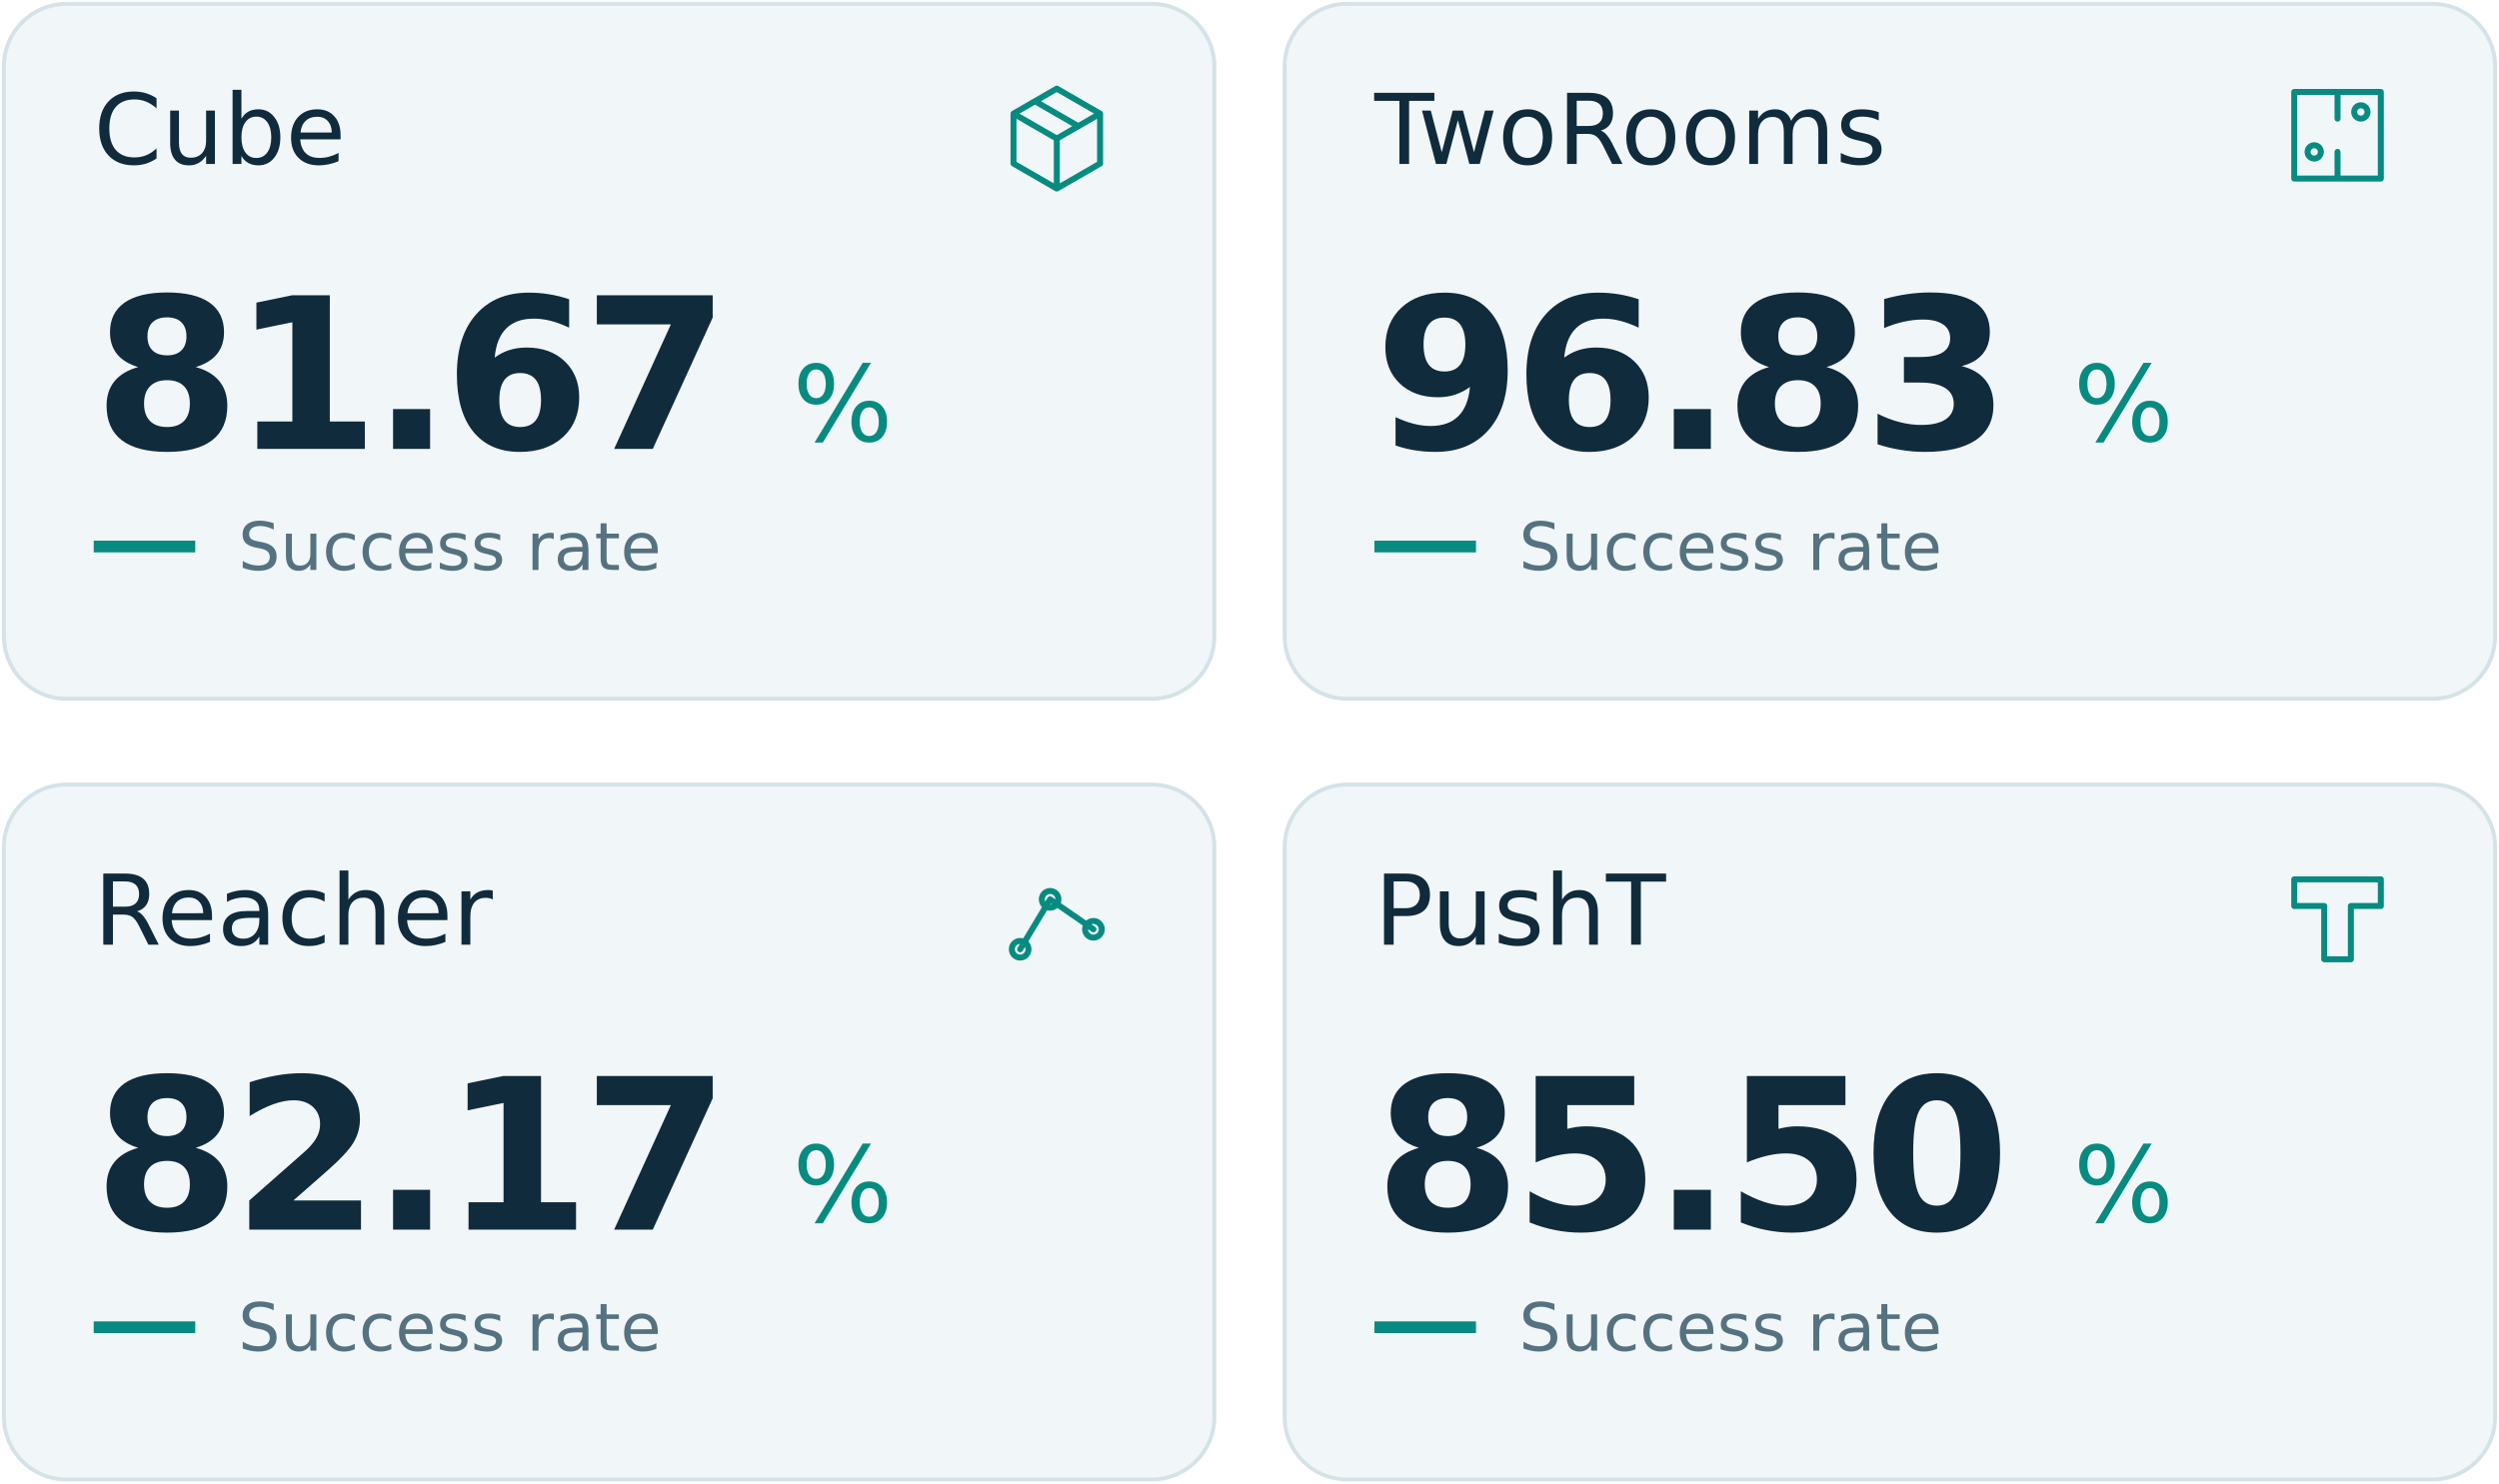
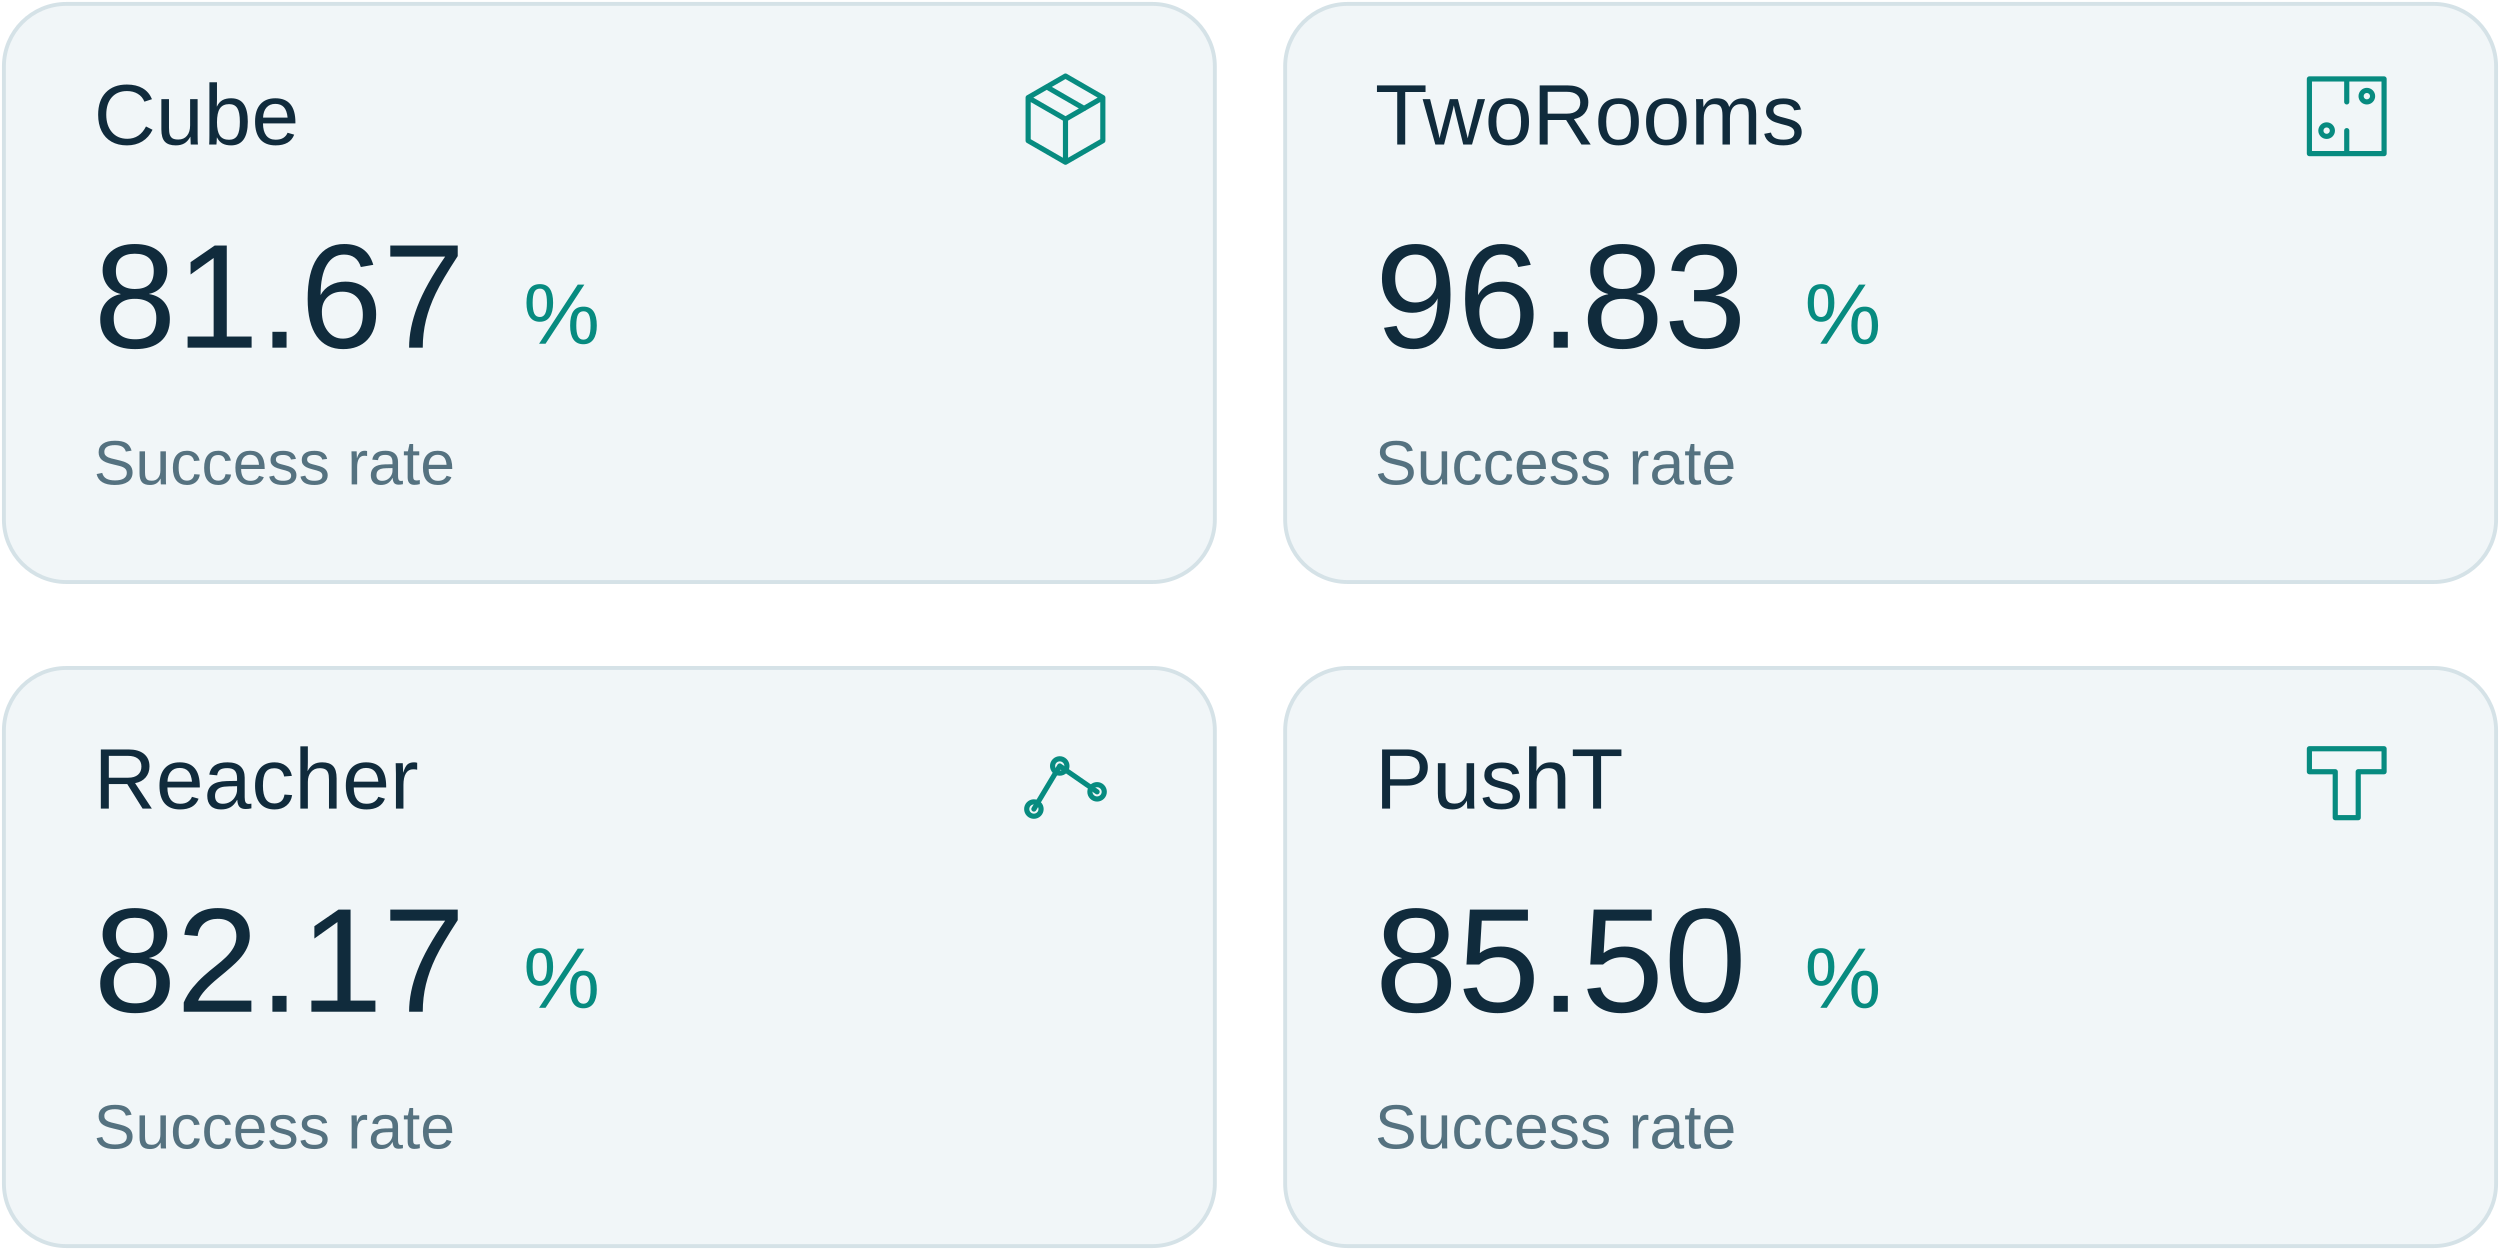
- <svg xmlns="http://www.w3.org/2000/svg" width="640" height="380" viewBox="0 0 640 380" role="img">
-   <rect x="1" y="1" width="310" height="178" rx="16" fill="#F1F6F8" stroke="#D5E2E7" />
-   <text x="24" y="42" fill="#102B3C" font-family="DejaVu Sans, Noto Sans CJK SC, sans-serif" font-size="25" font-weight="500" text-anchor="start">Cube</text>
-   <g transform="translate(257 21) scale(0.8529412)" fill="none" stroke="#078B80" stroke-width="1.8" stroke-linecap="round" stroke-linejoin="round">
+ <svg xmlns="http://www.w3.org/2000/svg" width="640" height="320" viewBox="0 0 640 320" role="img">
+   <rect x="1" y="1" width="310" height="148" rx="16" fill="#F1F6F8" stroke="#D5E2E7" />
+   <text x="24" y="37" fill="#102B3C" font-family="Arial, Helvetica, Noto Sans CJK SC, sans-serif" font-size="22" font-weight="400" text-anchor="start">Cube</text>
+   <g transform="translate(261 18) scale(0.7352941)" fill="none" stroke="#078B80" stroke-width="1.8" stroke-linecap="round" stroke-linejoin="round">
    <path d="M16 2 29 9.5v15L16 32 3 24.5v-15Z M3 9.5 16 17 29 9.5 M16 17v15 M9.5 5.8l13 7.5" />
  </g>
-   <text x="24" y="115" fill="#102B3C" font-family="DejaVu Sans, Noto Sans CJK SC, sans-serif" font-size="54" font-weight="600" text-anchor="start" letter-spacing="-2">81.67</text>
-   <text x="203" y="113" fill="#078B80" font-family="DejaVu Sans, Noto Sans CJK SC, sans-serif" font-size="27" font-weight="400" text-anchor="start">%</text>
-   <path d="M24 140h26" stroke="#078B80" stroke-width="3" />
-   <text x="61" y="146" fill="#557280" font-family="DejaVu Sans, Noto Sans CJK SC, sans-serif" font-size="17" font-weight="400" text-anchor="start">Success rate</text>
-   <rect x="329" y="1" width="310" height="178" rx="16" fill="#F1F6F8" stroke="#D5E2E7" />
-   <text x="352" y="42" fill="#102B3C" font-family="DejaVu Sans, Noto Sans CJK SC, sans-serif" font-size="25" font-weight="500" text-anchor="start">TwoRooms</text>
-   <g transform="translate(585 21) scale(0.8529412)" fill="none" stroke="#078B80" stroke-width="1.8" stroke-linecap="round" stroke-linejoin="round">
+   <text x="24" y="89" fill="#102B3C" font-family="Arial, Helvetica, Noto Sans CJK SC, sans-serif" font-size="38" font-weight="400" text-anchor="start">81.67</text>
+   <text x="134" y="88" fill="#078B80" font-family="Arial, Helvetica, Noto Sans CJK SC, sans-serif" font-size="22" font-weight="400" text-anchor="start">%</text>
+   <text x="24" y="124" fill="#557280" font-family="Arial, Helvetica, Noto Sans CJK SC, sans-serif" font-size="16" font-weight="400" text-anchor="start">Success rate</text>
+   <rect x="329" y="1" width="310" height="148" rx="16" fill="#F1F6F8" stroke="#D5E2E7" />
+   <text x="352" y="37" fill="#102B3C" font-family="Arial, Helvetica, Noto Sans CJK SC, sans-serif" font-size="22" font-weight="400" text-anchor="start">TwoRooms</text>
+   <g transform="translate(589 18) scale(0.7352941)" fill="none" stroke="#078B80" stroke-width="1.8" stroke-linecap="round" stroke-linejoin="round">
    <path d="M3 3h26v26H3Z M16 3v8m0 10v8" />
    <circle cx="9" cy="21" r="2" />
    <circle cx="23" cy="9" r="2" />
  </g>
-   <text x="352" y="115" fill="#102B3C" font-family="DejaVu Sans, Noto Sans CJK SC, sans-serif" font-size="54" font-weight="600" text-anchor="start" letter-spacing="-2">96.83</text>
-   <text x="531" y="113" fill="#078B80" font-family="DejaVu Sans, Noto Sans CJK SC, sans-serif" font-size="27" font-weight="400" text-anchor="start">%</text>
-   <path d="M352 140h26" stroke="#078B80" stroke-width="3" />
-   <text x="389" y="146" fill="#557280" font-family="DejaVu Sans, Noto Sans CJK SC, sans-serif" font-size="17" font-weight="400" text-anchor="start">Success rate</text>
-   <rect x="1" y="201" width="310" height="178" rx="16" fill="#F1F6F8" stroke="#D5E2E7" />
-   <text x="24" y="242" fill="#102B3C" font-family="DejaVu Sans, Noto Sans CJK SC, sans-serif" font-size="25" font-weight="500" text-anchor="start">Reacher</text>
-   <g transform="translate(257 221) scale(0.8529412)" fill="none" stroke="#078B80" stroke-width="1.8" stroke-linecap="round" stroke-linejoin="round">
+   <text x="352" y="89" fill="#102B3C" font-family="Arial, Helvetica, Noto Sans CJK SC, sans-serif" font-size="38" font-weight="400" text-anchor="start">96.83</text>
+   <text x="462" y="88" fill="#078B80" font-family="Arial, Helvetica, Noto Sans CJK SC, sans-serif" font-size="22" font-weight="400" text-anchor="start">%</text>
+   <text x="352" y="124" fill="#557280" font-family="Arial, Helvetica, Noto Sans CJK SC, sans-serif" font-size="16" font-weight="400" text-anchor="start">Success rate</text>
+   <rect x="1" y="171" width="310" height="148" rx="16" fill="#F1F6F8" stroke="#D5E2E7" />
+   <text x="24" y="207" fill="#102B3C" font-family="Arial, Helvetica, Noto Sans CJK SC, sans-serif" font-size="22" font-weight="400" text-anchor="start">Reacher</text>
+   <g transform="translate(261 188) scale(0.7352941)" fill="none" stroke="#078B80" stroke-width="1.8" stroke-linecap="round" stroke-linejoin="round">
    <path d="m5 26 9-15 13 9" />
    <circle cx="5" cy="26" r="2.5" />
    <circle cx="14" cy="11" r="2.5" />
    <circle cx="27" cy="20" r="2.5" />
  </g>
-   <text x="24" y="315" fill="#102B3C" font-family="DejaVu Sans, Noto Sans CJK SC, sans-serif" font-size="54" font-weight="600" text-anchor="start" letter-spacing="-2">82.17</text>
-   <text x="203" y="313" fill="#078B80" font-family="DejaVu Sans, Noto Sans CJK SC, sans-serif" font-size="27" font-weight="400" text-anchor="start">%</text>
-   <path d="M24 340h26" stroke="#078B80" stroke-width="3" />
-   <text x="61" y="346" fill="#557280" font-family="DejaVu Sans, Noto Sans CJK SC, sans-serif" font-size="17" font-weight="400" text-anchor="start">Success rate</text>
-   <rect x="329" y="201" width="310" height="178" rx="16" fill="#F1F6F8" stroke="#D5E2E7" />
-   <text x="352" y="242" fill="#102B3C" font-family="DejaVu Sans, Noto Sans CJK SC, sans-serif" font-size="25" font-weight="500" text-anchor="start">PushT</text>
-   <g transform="translate(585 221) scale(0.8529412)" fill="none" stroke="#078B80" stroke-width="1.8" stroke-linecap="round" stroke-linejoin="round">
+   <text x="24" y="259" fill="#102B3C" font-family="Arial, Helvetica, Noto Sans CJK SC, sans-serif" font-size="38" font-weight="400" text-anchor="start">82.17</text>
+   <text x="134" y="258" fill="#078B80" font-family="Arial, Helvetica, Noto Sans CJK SC, sans-serif" font-size="22" font-weight="400" text-anchor="start">%</text>
+   <text x="24" y="294" fill="#557280" font-family="Arial, Helvetica, Noto Sans CJK SC, sans-serif" font-size="16" font-weight="400" text-anchor="start">Success rate</text>
+   <rect x="329" y="171" width="310" height="148" rx="16" fill="#F1F6F8" stroke="#D5E2E7" />
+   <text x="352" y="207" fill="#102B3C" font-family="Arial, Helvetica, Noto Sans CJK SC, sans-serif" font-size="22" font-weight="400" text-anchor="start">PushT</text>
+   <g transform="translate(589 188) scale(0.7352941)" fill="none" stroke="#078B80" stroke-width="1.8" stroke-linecap="round" stroke-linejoin="round">
    <path d="M3 5h26v8h-9v16h-8V13H3Z" />
  </g>
-   <text x="352" y="315" fill="#102B3C" font-family="DejaVu Sans, Noto Sans CJK SC, sans-serif" font-size="54" font-weight="600" text-anchor="start" letter-spacing="-2">85.50</text>
-   <text x="531" y="313" fill="#078B80" font-family="DejaVu Sans, Noto Sans CJK SC, sans-serif" font-size="27" font-weight="400" text-anchor="start">%</text>
-   <path d="M352 340h26" stroke="#078B80" stroke-width="3" />
-   <text x="389" y="346" fill="#557280" font-family="DejaVu Sans, Noto Sans CJK SC, sans-serif" font-size="17" font-weight="400" text-anchor="start">Success rate</text>
+   <text x="352" y="259" fill="#102B3C" font-family="Arial, Helvetica, Noto Sans CJK SC, sans-serif" font-size="38" font-weight="400" text-anchor="start">85.50</text>
+   <text x="462" y="258" fill="#078B80" font-family="Arial, Helvetica, Noto Sans CJK SC, sans-serif" font-size="22" font-weight="400" text-anchor="start">%</text>
+   <text x="352" y="294" fill="#557280" font-family="Arial, Helvetica, Noto Sans CJK SC, sans-serif" font-size="16" font-weight="400" text-anchor="start">Success rate</text>
</svg>
